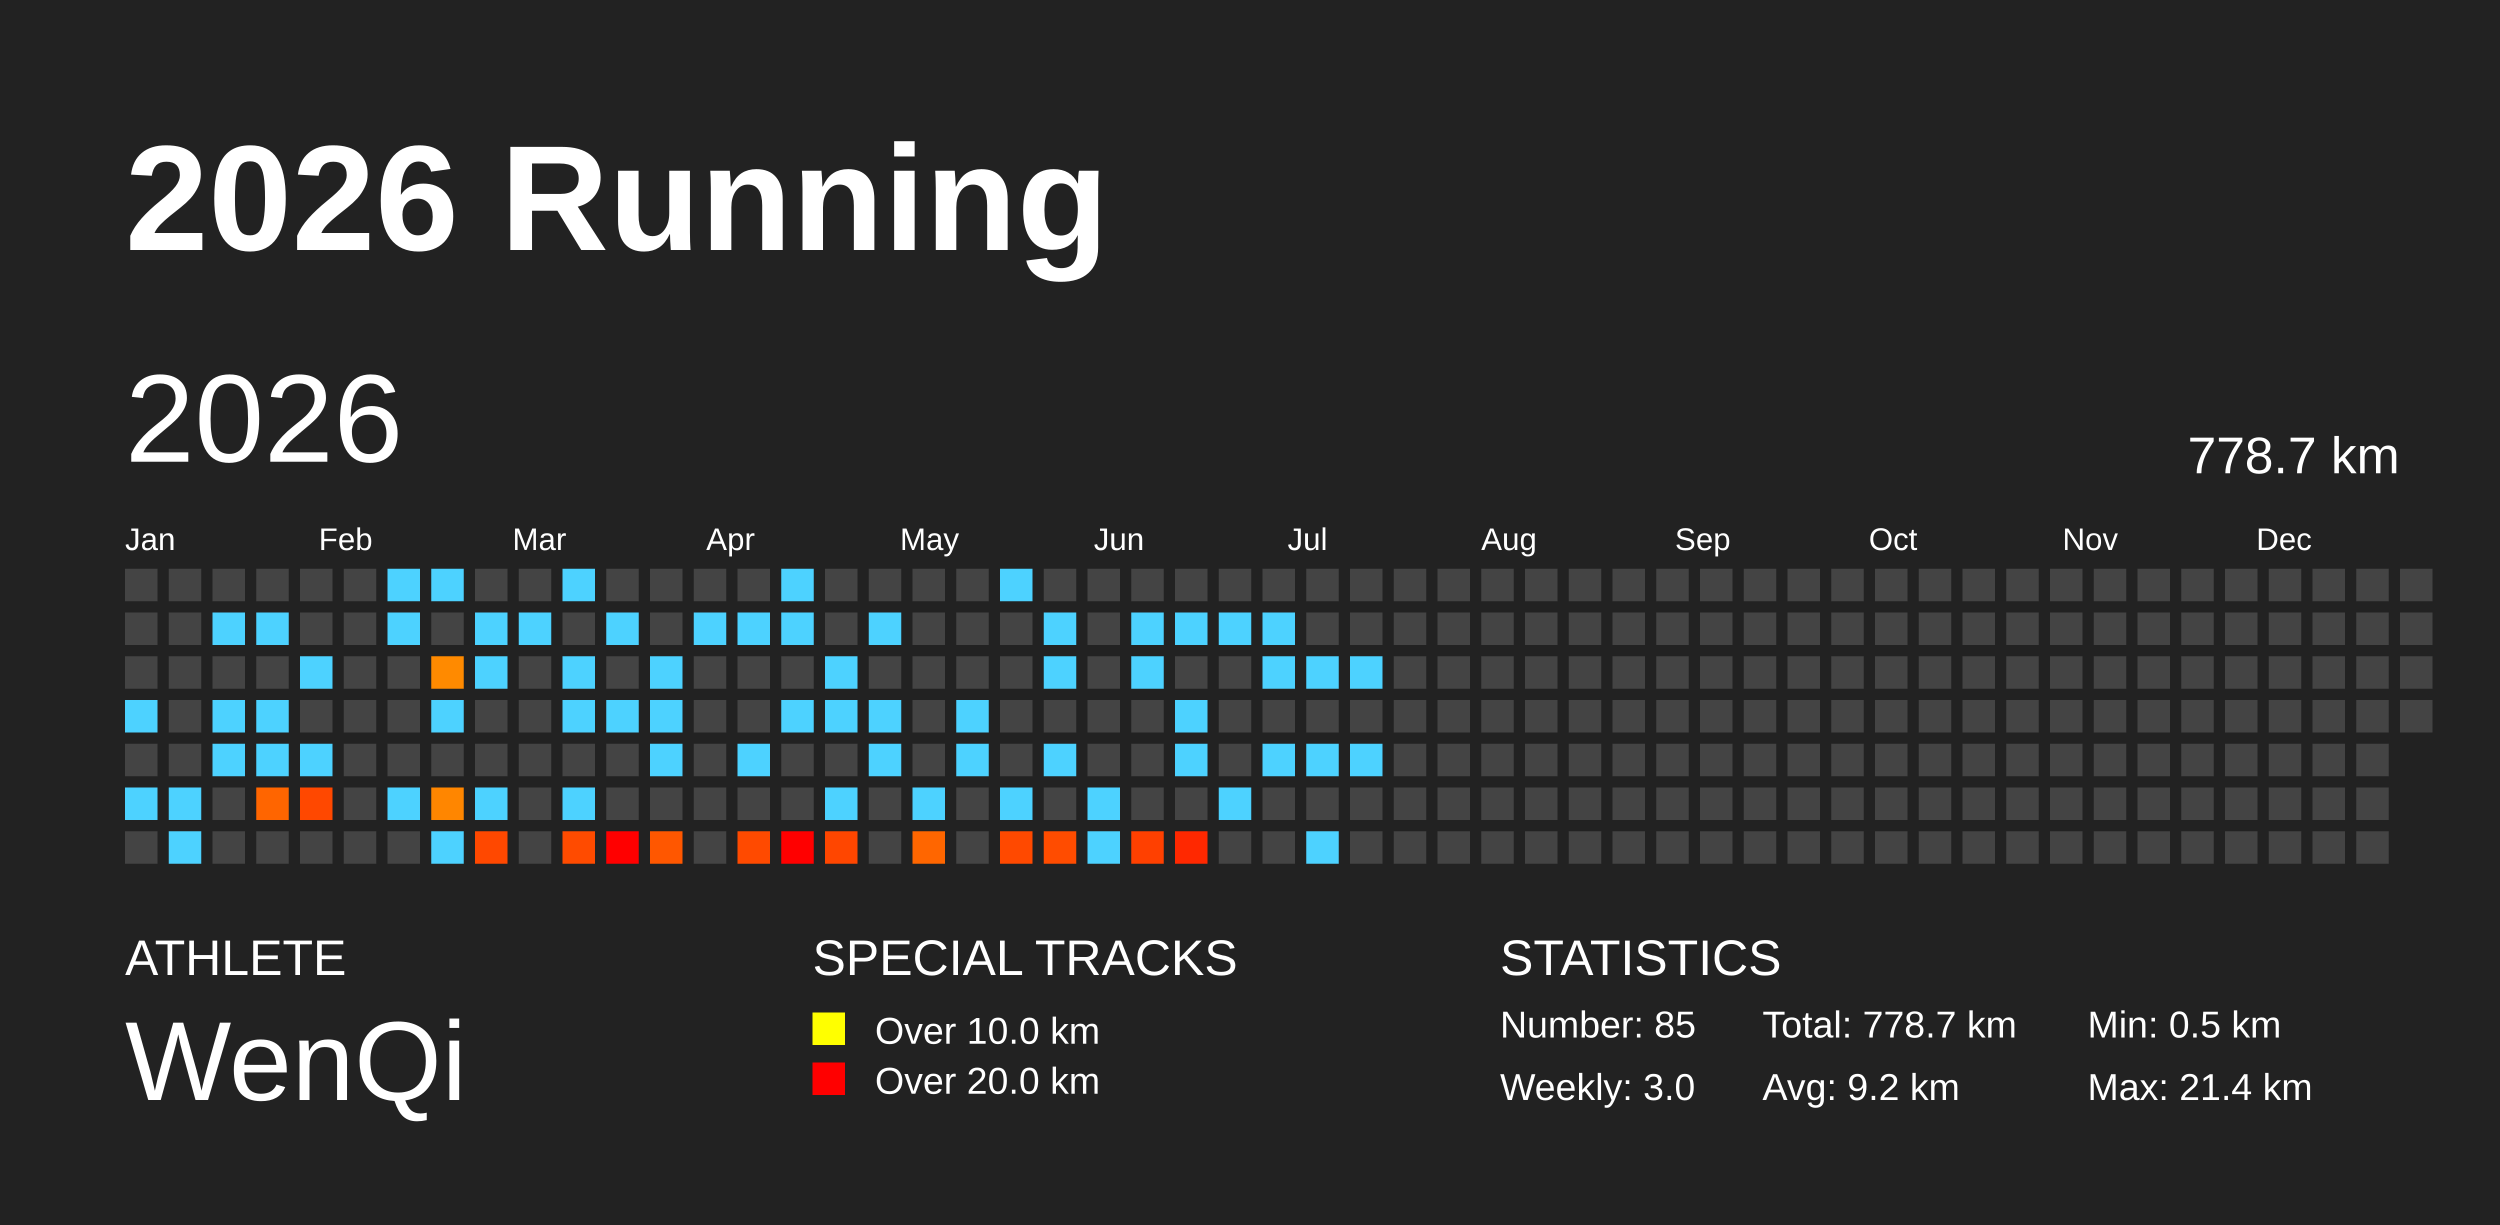
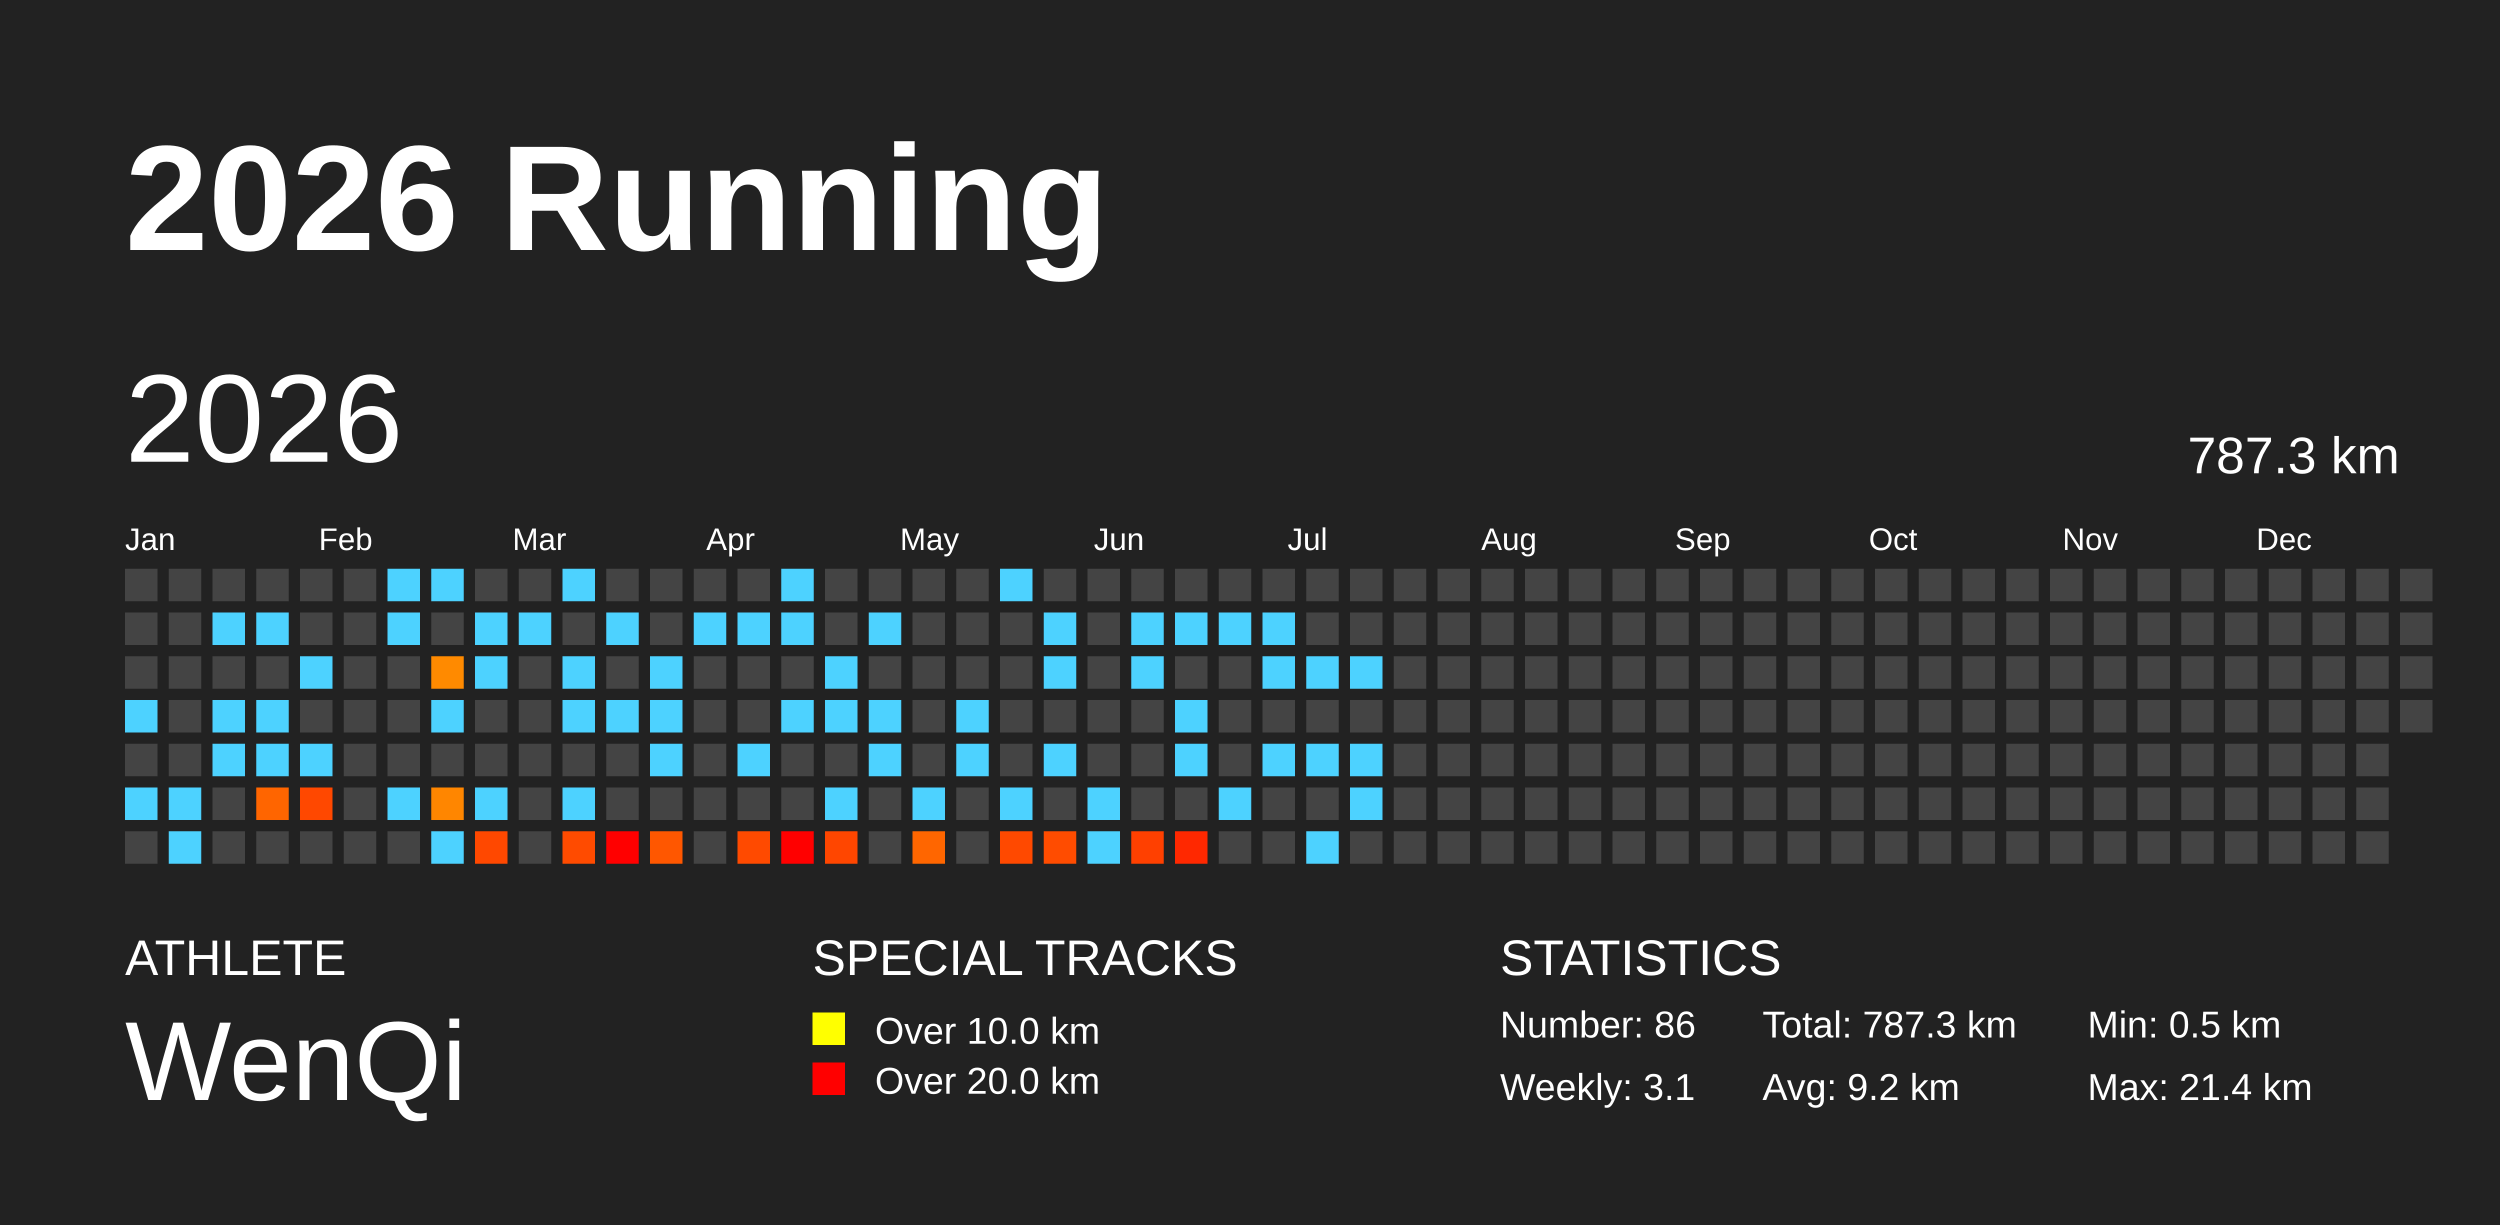
<svg xmlns="http://www.w3.org/2000/svg" baseProfile="full" height="98mm" version="1.1" viewBox="0,0,200,98" width="200mm">
  <defs />
  <rect fill="#222222" height="98" width="200" x="0" y="0" />
  <text fill="#FFFFFF" style="font-size:12px; font-family:Arial; font-weight:bold;" x="10" y="20">2026 Running</text>
  <text fill="#FFFFFF" style="font-size:4px; font-family:Arial" x="10" y="78">ATHLETE</text>
  <text fill="#FFFFFF" style="font-size:9px; font-family:Arial" x="10" y="88">WenQi</text>
  <text fill="#FFFFFF" style="font-size:4px; font-family:Arial" x="65" y="78">SPECIAL TRACKS</text>
  <rect fill="yellow" height="2.6" width="2.6" x="65" y="81" />
  <text fill="#FFFFFF" style="font-size:3px; font-family:Arial" x="70" y="83.5">Over 10.0 km</text>
  <rect fill="red" height="2.6" width="2.6" x="65" y="85" />
  <text fill="#FFFFFF" style="font-size:3px; font-family:Arial" x="70" y="87.5">Over 20.0 km</text>
  <text fill="#FFFFFF" style="font-size:4px; font-family:Arial" x="120" y="78">STATISTICS</text>
-   <text fill="#FFFFFF" style="font-size:3px; font-family:Arial" x="120" y="83">Number: 85</text>
-   <text fill="#FFFFFF" style="font-size:3px; font-family:Arial" x="120" y="88">Weekly: 3.0</text>
-   <text fill="#FFFFFF" style="font-size:3px; font-family:Arial" x="141" y="83">Total: 778.7 km</text>
+   <text fill="#FFFFFF" style="font-size:3px; font-family:Arial" x="120" y="83">Number: 86</text>
+   <text fill="#FFFFFF" style="font-size:3px; font-family:Arial" x="120" y="88">Weekly: 3.1</text>
+   <text fill="#FFFFFF" style="font-size:3px; font-family:Arial" x="141" y="83">Total: 787.3 km</text>
  <text fill="#FFFFFF" style="font-size:3px; font-family:Arial" x="141" y="88">Avg: 9.2 km</text>
  <text fill="#FFFFFF" style="font-size:3px; font-family:Arial" x="167" y="83">Min: 0.5 km</text>
  <text fill="#FFFFFF" style="font-size:3px; font-family:Arial" x="167" y="88">Max: 21.4 km</text>
  <text dominant-baseline="hanging" fill="#FFFFFF" style="font-size:10.0px; font-family:Arial;" x="10" y="30">2026</text>
-   <text dominant-baseline="hanging" fill="#FFFFFF" style="font-size:4.125px; font-family:Arial;" x="175" y="35">778.7 km</text>
+   <text dominant-baseline="hanging" fill="#FFFFFF" style="font-size:4.125px; font-family:Arial;" x="175" y="35">787.3 km</text>
  <text fill="#FFFFFF" style="font-size:2.5px; font-family:Arial" x="10.0" y="44">Jan</text>
  <text fill="#FFFFFF" style="font-size:2.5px; font-family:Arial" x="25.5" y="44">Feb</text>
  <text fill="#FFFFFF" style="font-size:2.5px; font-family:Arial" x="41.0" y="44">Mar</text>
  <text fill="#FFFFFF" style="font-size:2.5px; font-family:Arial" x="56.5" y="44">Apr</text>
  <text fill="#FFFFFF" style="font-size:2.5px; font-family:Arial" x="72.0" y="44">May</text>
  <text fill="#FFFFFF" style="font-size:2.5px; font-family:Arial" x="87.5" y="44">Jun</text>
  <text fill="#FFFFFF" style="font-size:2.5px; font-family:Arial" x="103.0" y="44">Jul</text>
  <text fill="#FFFFFF" style="font-size:2.5px; font-family:Arial" x="118.5" y="44">Aug</text>
  <text fill="#FFFFFF" style="font-size:2.5px; font-family:Arial" x="134.0" y="44">Sep</text>
  <text fill="#FFFFFF" style="font-size:2.5px; font-family:Arial" x="149.5" y="44">Oct</text>
  <text fill="#FFFFFF" style="font-size:2.5px; font-family:Arial" x="165.0" y="44">Nov</text>
  <text fill="#FFFFFF" style="font-size:2.5px; font-family:Arial" x="180.5" y="44">Dec</text>
  <rect fill="#444444" height="2.6" width="2.6" x="10.0" y="45.5" />
  <rect fill="#444444" height="2.6" width="2.6" x="10.0" y="49.0" />
  <rect fill="#444444" height="2.6" width="2.6" x="10.0" y="52.5" />
  <rect fill="#4dd2ff" height="2.6" width="2.6" x="10.0" y="56.0" />
  <rect fill="#444444" height="2.6" width="2.6" x="10.0" y="59.5" />
  <rect fill="#4dd2ff" height="2.6" width="2.6" x="10.0" y="63.0" />
  <rect fill="#444444" height="2.6" width="2.6" x="10.0" y="66.5" />
  <rect fill="#444444" height="2.6" width="2.6" x="13.5" y="45.5" />
  <rect fill="#444444" height="2.6" width="2.6" x="13.5" y="49.0" />
  <rect fill="#444444" height="2.6" width="2.6" x="13.5" y="52.5" />
  <rect fill="#444444" height="2.6" width="2.6" x="13.5" y="56.0" />
  <rect fill="#444444" height="2.6" width="2.6" x="13.5" y="59.5" />
  <rect fill="#4dd2ff" height="2.6" width="2.6" x="13.5" y="63.0" />
  <rect fill="#4dd2ff" height="2.6" width="2.6" x="13.5" y="66.5" />
  <rect fill="#444444" height="2.6" width="2.6" x="17.0" y="45.5" />
  <rect fill="#4dd2ff" height="2.6" width="2.6" x="17.0" y="49.0" />
  <rect fill="#444444" height="2.6" width="2.6" x="17.0" y="52.5" />
  <rect fill="#4dd2ff" height="2.6" width="2.6" x="17.0" y="56.0" />
  <rect fill="#4dd2ff" height="2.6" width="2.6" x="17.0" y="59.5" />
  <rect fill="#444444" height="2.6" width="2.6" x="17.0" y="63.0" />
  <rect fill="#444444" height="2.6" width="2.6" x="17.0" y="66.5" />
  <rect fill="#444444" height="2.6" width="2.6" x="20.5" y="45.5" />
  <rect fill="#4dd2ff" height="2.6" width="2.6" x="20.5" y="49.0" />
  <rect fill="#444444" height="2.6" width="2.6" x="20.5" y="52.5" />
  <rect fill="#4dd2ff" height="2.6" width="2.6" x="20.5" y="56.0" />
  <rect fill="#4dd2ff" height="2.6" width="2.6" x="20.5" y="59.5" />
  <rect fill="#ff6500" height="2.6" width="2.6" x="20.5" y="63.0" />
  <rect fill="#444444" height="2.6" width="2.6" x="20.5" y="66.5" />
  <rect fill="#444444" height="2.6" width="2.6" x="24.0" y="45.5" />
  <rect fill="#444444" height="2.6" width="2.6" x="24.0" y="49.0" />
  <rect fill="#4dd2ff" height="2.6" width="2.6" x="24.0" y="52.5" />
  <rect fill="#444444" height="2.6" width="2.6" x="24.0" y="56.0" />
  <rect fill="#4dd2ff" height="2.6" width="2.6" x="24.0" y="59.5" />
  <rect fill="#ff4800" height="2.6" width="2.6" x="24.0" y="63.0" />
  <rect fill="#444444" height="2.6" width="2.6" x="24.0" y="66.5" />
  <rect fill="#444444" height="2.6" width="2.6" x="27.5" y="45.5" />
  <rect fill="#444444" height="2.6" width="2.6" x="27.5" y="49.0" />
  <rect fill="#444444" height="2.6" width="2.6" x="27.5" y="52.5" />
  <rect fill="#444444" height="2.6" width="2.6" x="27.5" y="56.0" />
  <rect fill="#444444" height="2.6" width="2.6" x="27.5" y="59.5" />
  <rect fill="#444444" height="2.6" width="2.6" x="27.5" y="63.0" />
  <rect fill="#444444" height="2.6" width="2.6" x="27.5" y="66.5" />
  <rect fill="#4dd2ff" height="2.6" width="2.6" x="31.0" y="45.5" />
  <rect fill="#4dd2ff" height="2.6" width="2.6" x="31.0" y="49.0" />
  <rect fill="#444444" height="2.6" width="2.6" x="31.0" y="52.5" />
  <rect fill="#444444" height="2.6" width="2.6" x="31.0" y="56.0" />
  <rect fill="#444444" height="2.6" width="2.6" x="31.0" y="59.5" />
  <rect fill="#4dd2ff" height="2.6" width="2.6" x="31.0" y="63.0" />
  <rect fill="#444444" height="2.6" width="2.6" x="31.0" y="66.5" />
  <rect fill="#4dd2ff" height="2.6" width="2.6" x="34.5" y="45.5" />
  <rect fill="#444444" height="2.6" width="2.6" x="34.5" y="49.0" />
  <rect fill="#ff8a00" height="2.6" width="2.6" x="34.5" y="52.5" />
  <rect fill="#4dd2ff" height="2.6" width="2.6" x="34.5" y="56.0" />
  <rect fill="#444444" height="2.6" width="2.6" x="34.5" y="59.5" />
  <rect fill="#ff8600" height="2.6" width="2.6" x="34.5" y="63.0" />
  <rect fill="#4dd2ff" height="2.6" width="2.6" x="34.5" y="66.5" />
  <rect fill="#444444" height="2.6" width="2.6" x="38.0" y="45.5" />
  <rect fill="#4dd2ff" height="2.6" width="2.6" x="38.0" y="49.0" />
  <rect fill="#4dd2ff" height="2.6" width="2.6" x="38.0" y="52.5" />
  <rect fill="#444444" height="2.6" width="2.6" x="38.0" y="56.0" />
  <rect fill="#444444" height="2.6" width="2.6" x="38.0" y="59.5" />
  <rect fill="#4dd2ff" height="2.6" width="2.6" x="38.0" y="63.0" />
  <rect fill="#ff4800" height="2.6" width="2.6" x="38.0" y="66.5" />
  <rect fill="#444444" height="2.6" width="2.6" x="41.5" y="45.5" />
  <rect fill="#4dd2ff" height="2.6" width="2.6" x="41.5" y="49.0" />
  <rect fill="#444444" height="2.6" width="2.6" x="41.5" y="52.5" />
  <rect fill="#444444" height="2.6" width="2.6" x="41.5" y="56.0" />
  <rect fill="#444444" height="2.6" width="2.6" x="41.5" y="59.5" />
  <rect fill="#444444" height="2.6" width="2.6" x="41.5" y="63.0" />
  <rect fill="#444444" height="2.6" width="2.6" x="41.5" y="66.5" />
  <rect fill="#4dd2ff" height="2.6" width="2.6" x="45.0" y="45.5" />
  <rect fill="#444444" height="2.6" width="2.6" x="45.0" y="49.0" />
  <rect fill="#4dd2ff" height="2.6" width="2.6" x="45.0" y="52.5" />
  <rect fill="#4dd2ff" height="2.6" width="2.6" x="45.0" y="56.0" />
  <rect fill="#444444" height="2.6" width="2.6" x="45.0" y="59.5" />
  <rect fill="#4dd2ff" height="2.6" width="2.6" x="45.0" y="63.0" />
  <rect fill="#ff4b00" height="2.6" width="2.6" x="45.0" y="66.5" />
  <rect fill="#444444" height="2.6" width="2.6" x="48.5" y="45.5" />
  <rect fill="#4dd2ff" height="2.6" width="2.6" x="48.5" y="49.0" />
  <rect fill="#444444" height="2.6" width="2.6" x="48.5" y="52.5" />
  <rect fill="#4dd2ff" height="2.6" width="2.6" x="48.5" y="56.0" />
  <rect fill="#444444" height="2.6" width="2.6" x="48.5" y="59.5" />
  <rect fill="#444444" height="2.6" width="2.6" x="48.5" y="63.0" />
  <rect fill="red" height="2.6" width="2.6" x="48.5" y="66.5" />
  <rect fill="#444444" height="2.6" width="2.6" x="52.0" y="45.5" />
  <rect fill="#444444" height="2.6" width="2.6" x="52.0" y="49.0" />
  <rect fill="#4dd2ff" height="2.6" width="2.6" x="52.0" y="52.5" />
  <rect fill="#4dd2ff" height="2.6" width="2.6" x="52.0" y="56.0" />
  <rect fill="#4dd2ff" height="2.6" width="2.6" x="52.0" y="59.5" />
  <rect fill="#444444" height="2.6" width="2.6" x="52.0" y="63.0" />
  <rect fill="#ff5700" height="2.6" width="2.6" x="52.0" y="66.5" />
  <rect fill="#444444" height="2.6" width="2.6" x="55.5" y="45.5" />
  <rect fill="#4dd2ff" height="2.6" width="2.6" x="55.5" y="49.0" />
  <rect fill="#444444" height="2.6" width="2.6" x="55.5" y="52.5" />
  <rect fill="#444444" height="2.6" width="2.6" x="55.5" y="56.0" />
  <rect fill="#444444" height="2.6" width="2.6" x="55.5" y="59.5" />
  <rect fill="#444444" height="2.6" width="2.6" x="55.5" y="63.0" />
  <rect fill="#444444" height="2.6" width="2.6" x="55.5" y="66.5" />
  <rect fill="#444444" height="2.6" width="2.6" x="59.0" y="45.5" />
  <rect fill="#4dd2ff" height="2.6" width="2.6" x="59.0" y="49.0" />
  <rect fill="#444444" height="2.6" width="2.6" x="59.0" y="52.5" />
  <rect fill="#444444" height="2.6" width="2.6" x="59.0" y="56.0" />
  <rect fill="#4dd2ff" height="2.6" width="2.6" x="59.0" y="59.5" />
  <rect fill="#444444" height="2.6" width="2.6" x="59.0" y="63.0" />
  <rect fill="#ff4a00" height="2.6" width="2.6" x="59.0" y="66.5" />
  <rect fill="#4dd2ff" height="2.6" width="2.6" x="62.5" y="45.5" />
  <rect fill="#4dd2ff" height="2.6" width="2.6" x="62.5" y="49.0" />
  <rect fill="#444444" height="2.6" width="2.6" x="62.5" y="52.5" />
  <rect fill="#4dd2ff" height="2.6" width="2.6" x="62.5" y="56.0" />
  <rect fill="#444444" height="2.6" width="2.6" x="62.5" y="59.5" />
  <rect fill="#444444" height="2.6" width="2.6" x="62.5" y="63.0" />
  <rect fill="red" height="2.6" width="2.6" x="62.5" y="66.5" />
  <rect fill="#444444" height="2.6" width="2.6" x="66.0" y="45.5" />
  <rect fill="#444444" height="2.6" width="2.6" x="66.0" y="49.0" />
  <rect fill="#4dd2ff" height="2.6" width="2.6" x="66.0" y="52.5" />
  <rect fill="#4dd2ff" height="2.6" width="2.6" x="66.0" y="56.0" />
  <rect fill="#444444" height="2.6" width="2.6" x="66.0" y="59.5" />
  <rect fill="#4dd2ff" height="2.6" width="2.6" x="66.0" y="63.0" />
  <rect fill="#ff4600" height="2.6" width="2.6" x="66.0" y="66.5" />
  <rect fill="#444444" height="2.6" width="2.6" x="69.5" y="45.5" />
  <rect fill="#4dd2ff" height="2.6" width="2.6" x="69.5" y="49.0" />
  <rect fill="#444444" height="2.6" width="2.6" x="69.5" y="52.5" />
  <rect fill="#4dd2ff" height="2.6" width="2.6" x="69.5" y="56.0" />
  <rect fill="#4dd2ff" height="2.6" width="2.6" x="69.5" y="59.5" />
  <rect fill="#444444" height="2.6" width="2.6" x="69.5" y="63.0" />
  <rect fill="#444444" height="2.6" width="2.6" x="69.5" y="66.5" />
  <rect fill="#444444" height="2.6" width="2.6" x="73.0" y="45.5" />
  <rect fill="#444444" height="2.6" width="2.6" x="73.0" y="49.0" />
  <rect fill="#444444" height="2.6" width="2.6" x="73.0" y="52.5" />
  <rect fill="#444444" height="2.6" width="2.6" x="73.0" y="56.0" />
  <rect fill="#444444" height="2.6" width="2.6" x="73.0" y="59.5" />
  <rect fill="#4dd2ff" height="2.6" width="2.6" x="73.0" y="63.0" />
  <rect fill="#ff6600" height="2.6" width="2.6" x="73.0" y="66.5" />
  <rect fill="#444444" height="2.6" width="2.6" x="76.5" y="45.5" />
  <rect fill="#444444" height="2.6" width="2.6" x="76.5" y="49.0" />
  <rect fill="#444444" height="2.6" width="2.6" x="76.5" y="52.5" />
  <rect fill="#4dd2ff" height="2.6" width="2.6" x="76.5" y="56.0" />
  <rect fill="#4dd2ff" height="2.6" width="2.6" x="76.5" y="59.5" />
  <rect fill="#444444" height="2.6" width="2.6" x="76.5" y="63.0" />
  <rect fill="#444444" height="2.6" width="2.6" x="76.5" y="66.5" />
  <rect fill="#4dd2ff" height="2.6" width="2.6" x="80.0" y="45.5" />
  <rect fill="#444444" height="2.6" width="2.6" x="80.0" y="49.0" />
  <rect fill="#444444" height="2.6" width="2.6" x="80.0" y="52.5" />
  <rect fill="#444444" height="2.6" width="2.6" x="80.0" y="56.0" />
  <rect fill="#444444" height="2.6" width="2.6" x="80.0" y="59.5" />
  <rect fill="#4dd2ff" height="2.6" width="2.6" x="80.0" y="63.0" />
  <rect fill="#ff4900" height="2.6" width="2.6" x="80.0" y="66.5" />
  <rect fill="#444444" height="2.6" width="2.6" x="83.5" y="45.5" />
  <rect fill="#4dd2ff" height="2.6" width="2.6" x="83.5" y="49.0" />
  <rect fill="#4dd2ff" height="2.6" width="2.6" x="83.5" y="52.5" />
  <rect fill="#444444" height="2.6" width="2.6" x="83.5" y="56.0" />
  <rect fill="#4dd2ff" height="2.6" width="2.6" x="83.5" y="59.5" />
  <rect fill="#444444" height="2.6" width="2.6" x="83.5" y="63.0" />
  <rect fill="#ff4c00" height="2.6" width="2.6" x="83.5" y="66.5" />
  <rect fill="#444444" height="2.6" width="2.6" x="87.0" y="45.5" />
  <rect fill="#444444" height="2.6" width="2.6" x="87.0" y="49.0" />
  <rect fill="#444444" height="2.6" width="2.6" x="87.0" y="52.5" />
  <rect fill="#444444" height="2.6" width="2.6" x="87.0" y="56.0" />
  <rect fill="#444444" height="2.6" width="2.6" x="87.0" y="59.5" />
  <rect fill="#4dd2ff" height="2.6" width="2.6" x="87.0" y="63.0" />
  <rect fill="#4dd2ff" height="2.6" width="2.6" x="87.0" y="66.5" />
  <rect fill="#444444" height="2.6" width="2.6" x="90.5" y="45.5" />
  <rect fill="#4dd2ff" height="2.6" width="2.6" x="90.5" y="49.0" />
  <rect fill="#4dd2ff" height="2.6" width="2.6" x="90.5" y="52.5" />
  <rect fill="#444444" height="2.6" width="2.6" x="90.5" y="56.0" />
  <rect fill="#444444" height="2.6" width="2.6" x="90.5" y="59.5" />
  <rect fill="#444444" height="2.6" width="2.6" x="90.5" y="63.0" />
  <rect fill="#ff4000" height="2.6" width="2.6" x="90.5" y="66.5" />
  <rect fill="#444444" height="2.6" width="2.6" x="94.0" y="45.5" />
  <rect fill="#4dd2ff" height="2.6" width="2.6" x="94.0" y="49.0" />
  <rect fill="#444444" height="2.6" width="2.6" x="94.0" y="52.5" />
  <rect fill="#4dd2ff" height="2.6" width="2.6" x="94.0" y="56.0" />
  <rect fill="#4dd2ff" height="2.6" width="2.6" x="94.0" y="59.5" />
  <rect fill="#444444" height="2.6" width="2.6" x="94.0" y="63.0" />
  <rect fill="#ff2800" height="2.6" width="2.6" x="94.0" y="66.5" />
  <rect fill="#444444" height="2.6" width="2.6" x="97.5" y="45.5" />
  <rect fill="#4dd2ff" height="2.6" width="2.6" x="97.5" y="49.0" />
  <rect fill="#444444" height="2.6" width="2.6" x="97.5" y="52.5" />
  <rect fill="#444444" height="2.6" width="2.6" x="97.5" y="56.0" />
  <rect fill="#444444" height="2.6" width="2.6" x="97.5" y="59.5" />
  <rect fill="#4dd2ff" height="2.6" width="2.6" x="97.5" y="63.0" />
  <rect fill="#444444" height="2.6" width="2.6" x="97.5" y="66.5" />
  <rect fill="#444444" height="2.6" width="2.6" x="101.0" y="45.5" />
  <rect fill="#4dd2ff" height="2.6" width="2.6" x="101.0" y="49.0" />
  <rect fill="#4dd2ff" height="2.6" width="2.6" x="101.0" y="52.5" />
  <rect fill="#444444" height="2.6" width="2.6" x="101.0" y="56.0" />
  <rect fill="#4dd2ff" height="2.6" width="2.6" x="101.0" y="59.5" />
  <rect fill="#444444" height="2.6" width="2.6" x="101.0" y="63.0" />
  <rect fill="#444444" height="2.6" width="2.6" x="101.0" y="66.5" />
  <rect fill="#444444" height="2.6" width="2.6" x="104.5" y="45.5" />
  <rect fill="#444444" height="2.6" width="2.6" x="104.5" y="49.0" />
  <rect fill="#4dd2ff" height="2.6" width="2.6" x="104.5" y="52.5" />
  <rect fill="#444444" height="2.6" width="2.6" x="104.5" y="56.0" />
  <rect fill="#4dd2ff" height="2.6" width="2.6" x="104.5" y="59.5" />
  <rect fill="#444444" height="2.6" width="2.6" x="104.5" y="63.0" />
  <rect fill="#4dd2ff" height="2.6" width="2.6" x="104.5" y="66.5" />
  <rect fill="#444444" height="2.6" width="2.6" x="108.0" y="45.5" />
  <rect fill="#444444" height="2.6" width="2.6" x="108.0" y="49.0" />
  <rect fill="#4dd2ff" height="2.6" width="2.6" x="108.0" y="52.5" />
  <rect fill="#444444" height="2.6" width="2.6" x="108.0" y="56.0" />
  <rect fill="#4dd2ff" height="2.6" width="2.6" x="108.0" y="59.5" />
-   <rect fill="#444444" height="2.6" width="2.6" x="108.0" y="63.0" />
+   <rect fill="#4dd2ff" height="2.6" width="2.6" x="108.0" y="63.0" />
  <rect fill="#444444" height="2.6" width="2.6" x="108.0" y="66.5" />
  <rect fill="#444444" height="2.6" width="2.6" x="111.5" y="45.5" />
  <rect fill="#444444" height="2.6" width="2.6" x="111.5" y="49.0" />
  <rect fill="#444444" height="2.6" width="2.6" x="111.5" y="52.5" />
  <rect fill="#444444" height="2.6" width="2.6" x="111.5" y="56.0" />
  <rect fill="#444444" height="2.6" width="2.6" x="111.5" y="59.5" />
  <rect fill="#444444" height="2.6" width="2.6" x="111.5" y="63.0" />
  <rect fill="#444444" height="2.6" width="2.6" x="111.5" y="66.5" />
  <rect fill="#444444" height="2.6" width="2.6" x="115.0" y="45.5" />
  <rect fill="#444444" height="2.6" width="2.6" x="115.0" y="49.0" />
  <rect fill="#444444" height="2.6" width="2.6" x="115.0" y="52.5" />
  <rect fill="#444444" height="2.6" width="2.6" x="115.0" y="56.0" />
  <rect fill="#444444" height="2.6" width="2.6" x="115.0" y="59.5" />
  <rect fill="#444444" height="2.6" width="2.6" x="115.0" y="63.0" />
  <rect fill="#444444" height="2.6" width="2.6" x="115.0" y="66.5" />
  <rect fill="#444444" height="2.6" width="2.6" x="118.5" y="45.5" />
  <rect fill="#444444" height="2.6" width="2.6" x="118.5" y="49.0" />
  <rect fill="#444444" height="2.6" width="2.6" x="118.5" y="52.5" />
  <rect fill="#444444" height="2.6" width="2.6" x="118.5" y="56.0" />
  <rect fill="#444444" height="2.6" width="2.6" x="118.5" y="59.5" />
  <rect fill="#444444" height="2.6" width="2.6" x="118.5" y="63.0" />
  <rect fill="#444444" height="2.6" width="2.6" x="118.5" y="66.5" />
  <rect fill="#444444" height="2.6" width="2.6" x="122.0" y="45.5" />
  <rect fill="#444444" height="2.6" width="2.6" x="122.0" y="49.0" />
  <rect fill="#444444" height="2.6" width="2.6" x="122.0" y="52.5" />
  <rect fill="#444444" height="2.6" width="2.6" x="122.0" y="56.0" />
  <rect fill="#444444" height="2.6" width="2.6" x="122.0" y="59.5" />
  <rect fill="#444444" height="2.6" width="2.6" x="122.0" y="63.0" />
  <rect fill="#444444" height="2.6" width="2.6" x="122.0" y="66.5" />
  <rect fill="#444444" height="2.6" width="2.6" x="125.5" y="45.5" />
  <rect fill="#444444" height="2.6" width="2.6" x="125.5" y="49.0" />
  <rect fill="#444444" height="2.6" width="2.6" x="125.5" y="52.5" />
  <rect fill="#444444" height="2.6" width="2.6" x="125.5" y="56.0" />
  <rect fill="#444444" height="2.6" width="2.6" x="125.5" y="59.5" />
  <rect fill="#444444" height="2.6" width="2.6" x="125.5" y="63.0" />
  <rect fill="#444444" height="2.6" width="2.6" x="125.5" y="66.5" />
  <rect fill="#444444" height="2.6" width="2.6" x="129.0" y="45.5" />
  <rect fill="#444444" height="2.6" width="2.6" x="129.0" y="49.0" />
  <rect fill="#444444" height="2.6" width="2.6" x="129.0" y="52.5" />
  <rect fill="#444444" height="2.6" width="2.6" x="129.0" y="56.0" />
  <rect fill="#444444" height="2.6" width="2.6" x="129.0" y="59.5" />
  <rect fill="#444444" height="2.6" width="2.6" x="129.0" y="63.0" />
  <rect fill="#444444" height="2.6" width="2.6" x="129.0" y="66.5" />
  <rect fill="#444444" height="2.6" width="2.6" x="132.5" y="45.5" />
  <rect fill="#444444" height="2.6" width="2.6" x="132.5" y="49.0" />
  <rect fill="#444444" height="2.6" width="2.6" x="132.5" y="52.5" />
  <rect fill="#444444" height="2.6" width="2.6" x="132.5" y="56.0" />
  <rect fill="#444444" height="2.6" width="2.6" x="132.5" y="59.5" />
  <rect fill="#444444" height="2.6" width="2.6" x="132.5" y="63.0" />
  <rect fill="#444444" height="2.6" width="2.6" x="132.5" y="66.5" />
  <rect fill="#444444" height="2.6" width="2.6" x="136.0" y="45.5" />
  <rect fill="#444444" height="2.6" width="2.6" x="136.0" y="49.0" />
  <rect fill="#444444" height="2.6" width="2.6" x="136.0" y="52.5" />
  <rect fill="#444444" height="2.6" width="2.6" x="136.0" y="56.0" />
  <rect fill="#444444" height="2.6" width="2.6" x="136.0" y="59.5" />
  <rect fill="#444444" height="2.6" width="2.6" x="136.0" y="63.0" />
  <rect fill="#444444" height="2.6" width="2.6" x="136.0" y="66.5" />
  <rect fill="#444444" height="2.6" width="2.6" x="139.5" y="45.5" />
  <rect fill="#444444" height="2.6" width="2.6" x="139.5" y="49.0" />
  <rect fill="#444444" height="2.6" width="2.6" x="139.5" y="52.5" />
  <rect fill="#444444" height="2.6" width="2.6" x="139.5" y="56.0" />
  <rect fill="#444444" height="2.6" width="2.6" x="139.5" y="59.5" />
  <rect fill="#444444" height="2.6" width="2.6" x="139.5" y="63.0" />
  <rect fill="#444444" height="2.6" width="2.6" x="139.5" y="66.5" />
  <rect fill="#444444" height="2.6" width="2.6" x="143.0" y="45.5" />
  <rect fill="#444444" height="2.6" width="2.6" x="143.0" y="49.0" />
  <rect fill="#444444" height="2.6" width="2.6" x="143.0" y="52.5" />
  <rect fill="#444444" height="2.6" width="2.6" x="143.0" y="56.0" />
  <rect fill="#444444" height="2.6" width="2.6" x="143.0" y="59.5" />
  <rect fill="#444444" height="2.6" width="2.6" x="143.0" y="63.0" />
  <rect fill="#444444" height="2.6" width="2.6" x="143.0" y="66.5" />
  <rect fill="#444444" height="2.6" width="2.6" x="146.5" y="45.5" />
  <rect fill="#444444" height="2.6" width="2.6" x="146.5" y="49.0" />
  <rect fill="#444444" height="2.6" width="2.6" x="146.5" y="52.5" />
  <rect fill="#444444" height="2.6" width="2.6" x="146.5" y="56.0" />
  <rect fill="#444444" height="2.6" width="2.6" x="146.5" y="59.5" />
  <rect fill="#444444" height="2.6" width="2.6" x="146.5" y="63.0" />
  <rect fill="#444444" height="2.6" width="2.6" x="146.5" y="66.5" />
  <rect fill="#444444" height="2.6" width="2.6" x="150.0" y="45.5" />
  <rect fill="#444444" height="2.6" width="2.6" x="150.0" y="49.0" />
  <rect fill="#444444" height="2.6" width="2.6" x="150.0" y="52.5" />
  <rect fill="#444444" height="2.6" width="2.6" x="150.0" y="56.0" />
  <rect fill="#444444" height="2.6" width="2.6" x="150.0" y="59.5" />
  <rect fill="#444444" height="2.6" width="2.6" x="150.0" y="63.0" />
  <rect fill="#444444" height="2.6" width="2.6" x="150.0" y="66.5" />
  <rect fill="#444444" height="2.6" width="2.6" x="153.5" y="45.5" />
  <rect fill="#444444" height="2.6" width="2.6" x="153.5" y="49.0" />
  <rect fill="#444444" height="2.6" width="2.6" x="153.5" y="52.5" />
  <rect fill="#444444" height="2.6" width="2.6" x="153.5" y="56.0" />
  <rect fill="#444444" height="2.6" width="2.6" x="153.5" y="59.5" />
  <rect fill="#444444" height="2.6" width="2.6" x="153.5" y="63.0" />
  <rect fill="#444444" height="2.6" width="2.6" x="153.5" y="66.5" />
  <rect fill="#444444" height="2.6" width="2.6" x="157.0" y="45.5" />
  <rect fill="#444444" height="2.6" width="2.6" x="157.0" y="49.0" />
  <rect fill="#444444" height="2.6" width="2.6" x="157.0" y="52.5" />
  <rect fill="#444444" height="2.6" width="2.6" x="157.0" y="56.0" />
  <rect fill="#444444" height="2.6" width="2.6" x="157.0" y="59.5" />
  <rect fill="#444444" height="2.6" width="2.6" x="157.0" y="63.0" />
  <rect fill="#444444" height="2.6" width="2.6" x="157.0" y="66.5" />
  <rect fill="#444444" height="2.6" width="2.6" x="160.5" y="45.5" />
  <rect fill="#444444" height="2.6" width="2.6" x="160.5" y="49.0" />
  <rect fill="#444444" height="2.6" width="2.6" x="160.5" y="52.5" />
  <rect fill="#444444" height="2.6" width="2.6" x="160.5" y="56.0" />
  <rect fill="#444444" height="2.6" width="2.6" x="160.5" y="59.5" />
  <rect fill="#444444" height="2.6" width="2.6" x="160.5" y="63.0" />
  <rect fill="#444444" height="2.6" width="2.6" x="160.5" y="66.5" />
  <rect fill="#444444" height="2.6" width="2.6" x="164.0" y="45.5" />
  <rect fill="#444444" height="2.6" width="2.6" x="164.0" y="49.0" />
  <rect fill="#444444" height="2.6" width="2.6" x="164.0" y="52.5" />
  <rect fill="#444444" height="2.6" width="2.6" x="164.0" y="56.0" />
  <rect fill="#444444" height="2.6" width="2.6" x="164.0" y="59.5" />
  <rect fill="#444444" height="2.6" width="2.6" x="164.0" y="63.0" />
  <rect fill="#444444" height="2.6" width="2.6" x="164.0" y="66.5" />
  <rect fill="#444444" height="2.6" width="2.6" x="167.5" y="45.5" />
  <rect fill="#444444" height="2.6" width="2.6" x="167.5" y="49.0" />
  <rect fill="#444444" height="2.6" width="2.6" x="167.5" y="52.5" />
  <rect fill="#444444" height="2.6" width="2.6" x="167.5" y="56.0" />
  <rect fill="#444444" height="2.6" width="2.6" x="167.5" y="59.5" />
  <rect fill="#444444" height="2.6" width="2.6" x="167.5" y="63.0" />
  <rect fill="#444444" height="2.6" width="2.6" x="167.5" y="66.5" />
  <rect fill="#444444" height="2.6" width="2.6" x="171.0" y="45.5" />
  <rect fill="#444444" height="2.6" width="2.6" x="171.0" y="49.0" />
  <rect fill="#444444" height="2.6" width="2.6" x="171.0" y="52.5" />
  <rect fill="#444444" height="2.6" width="2.6" x="171.0" y="56.0" />
  <rect fill="#444444" height="2.6" width="2.6" x="171.0" y="59.5" />
  <rect fill="#444444" height="2.6" width="2.6" x="171.0" y="63.0" />
  <rect fill="#444444" height="2.6" width="2.6" x="171.0" y="66.5" />
  <rect fill="#444444" height="2.6" width="2.6" x="174.5" y="45.5" />
  <rect fill="#444444" height="2.6" width="2.6" x="174.5" y="49.0" />
  <rect fill="#444444" height="2.6" width="2.6" x="174.5" y="52.5" />
  <rect fill="#444444" height="2.6" width="2.6" x="174.5" y="56.0" />
  <rect fill="#444444" height="2.6" width="2.6" x="174.5" y="59.5" />
  <rect fill="#444444" height="2.6" width="2.6" x="174.5" y="63.0" />
  <rect fill="#444444" height="2.6" width="2.6" x="174.5" y="66.5" />
  <rect fill="#444444" height="2.6" width="2.6" x="178.0" y="45.5" />
  <rect fill="#444444" height="2.6" width="2.6" x="178.0" y="49.0" />
  <rect fill="#444444" height="2.6" width="2.6" x="178.0" y="52.5" />
  <rect fill="#444444" height="2.6" width="2.6" x="178.0" y="56.0" />
  <rect fill="#444444" height="2.6" width="2.6" x="178.0" y="59.5" />
  <rect fill="#444444" height="2.6" width="2.6" x="178.0" y="63.0" />
  <rect fill="#444444" height="2.6" width="2.6" x="178.0" y="66.5" />
  <rect fill="#444444" height="2.6" width="2.6" x="181.5" y="45.5" />
  <rect fill="#444444" height="2.6" width="2.6" x="181.5" y="49.0" />
  <rect fill="#444444" height="2.6" width="2.6" x="181.5" y="52.5" />
  <rect fill="#444444" height="2.6" width="2.6" x="181.5" y="56.0" />
  <rect fill="#444444" height="2.6" width="2.6" x="181.5" y="59.5" />
  <rect fill="#444444" height="2.6" width="2.6" x="181.5" y="63.0" />
  <rect fill="#444444" height="2.6" width="2.6" x="181.5" y="66.5" />
  <rect fill="#444444" height="2.6" width="2.6" x="185.0" y="45.5" />
  <rect fill="#444444" height="2.6" width="2.6" x="185.0" y="49.0" />
  <rect fill="#444444" height="2.6" width="2.6" x="185.0" y="52.5" />
  <rect fill="#444444" height="2.6" width="2.6" x="185.0" y="56.0" />
  <rect fill="#444444" height="2.6" width="2.6" x="185.0" y="59.5" />
  <rect fill="#444444" height="2.6" width="2.6" x="185.0" y="63.0" />
  <rect fill="#444444" height="2.6" width="2.6" x="185.0" y="66.5" />
  <rect fill="#444444" height="2.6" width="2.6" x="188.5" y="45.5" />
  <rect fill="#444444" height="2.6" width="2.6" x="188.5" y="49.0" />
  <rect fill="#444444" height="2.6" width="2.6" x="188.5" y="52.5" />
  <rect fill="#444444" height="2.6" width="2.6" x="188.5" y="56.0" />
  <rect fill="#444444" height="2.6" width="2.6" x="188.5" y="59.5" />
  <rect fill="#444444" height="2.6" width="2.6" x="188.5" y="63.0" />
  <rect fill="#444444" height="2.6" width="2.6" x="188.5" y="66.5" />
  <rect fill="#444444" height="2.6" width="2.6" x="192.0" y="45.5" />
  <rect fill="#444444" height="2.6" width="2.6" x="192.0" y="49.0" />
  <rect fill="#444444" height="2.6" width="2.6" x="192.0" y="52.5" />
  <rect fill="#444444" height="2.6" width="2.6" x="192.0" y="56.0" />
</svg>
